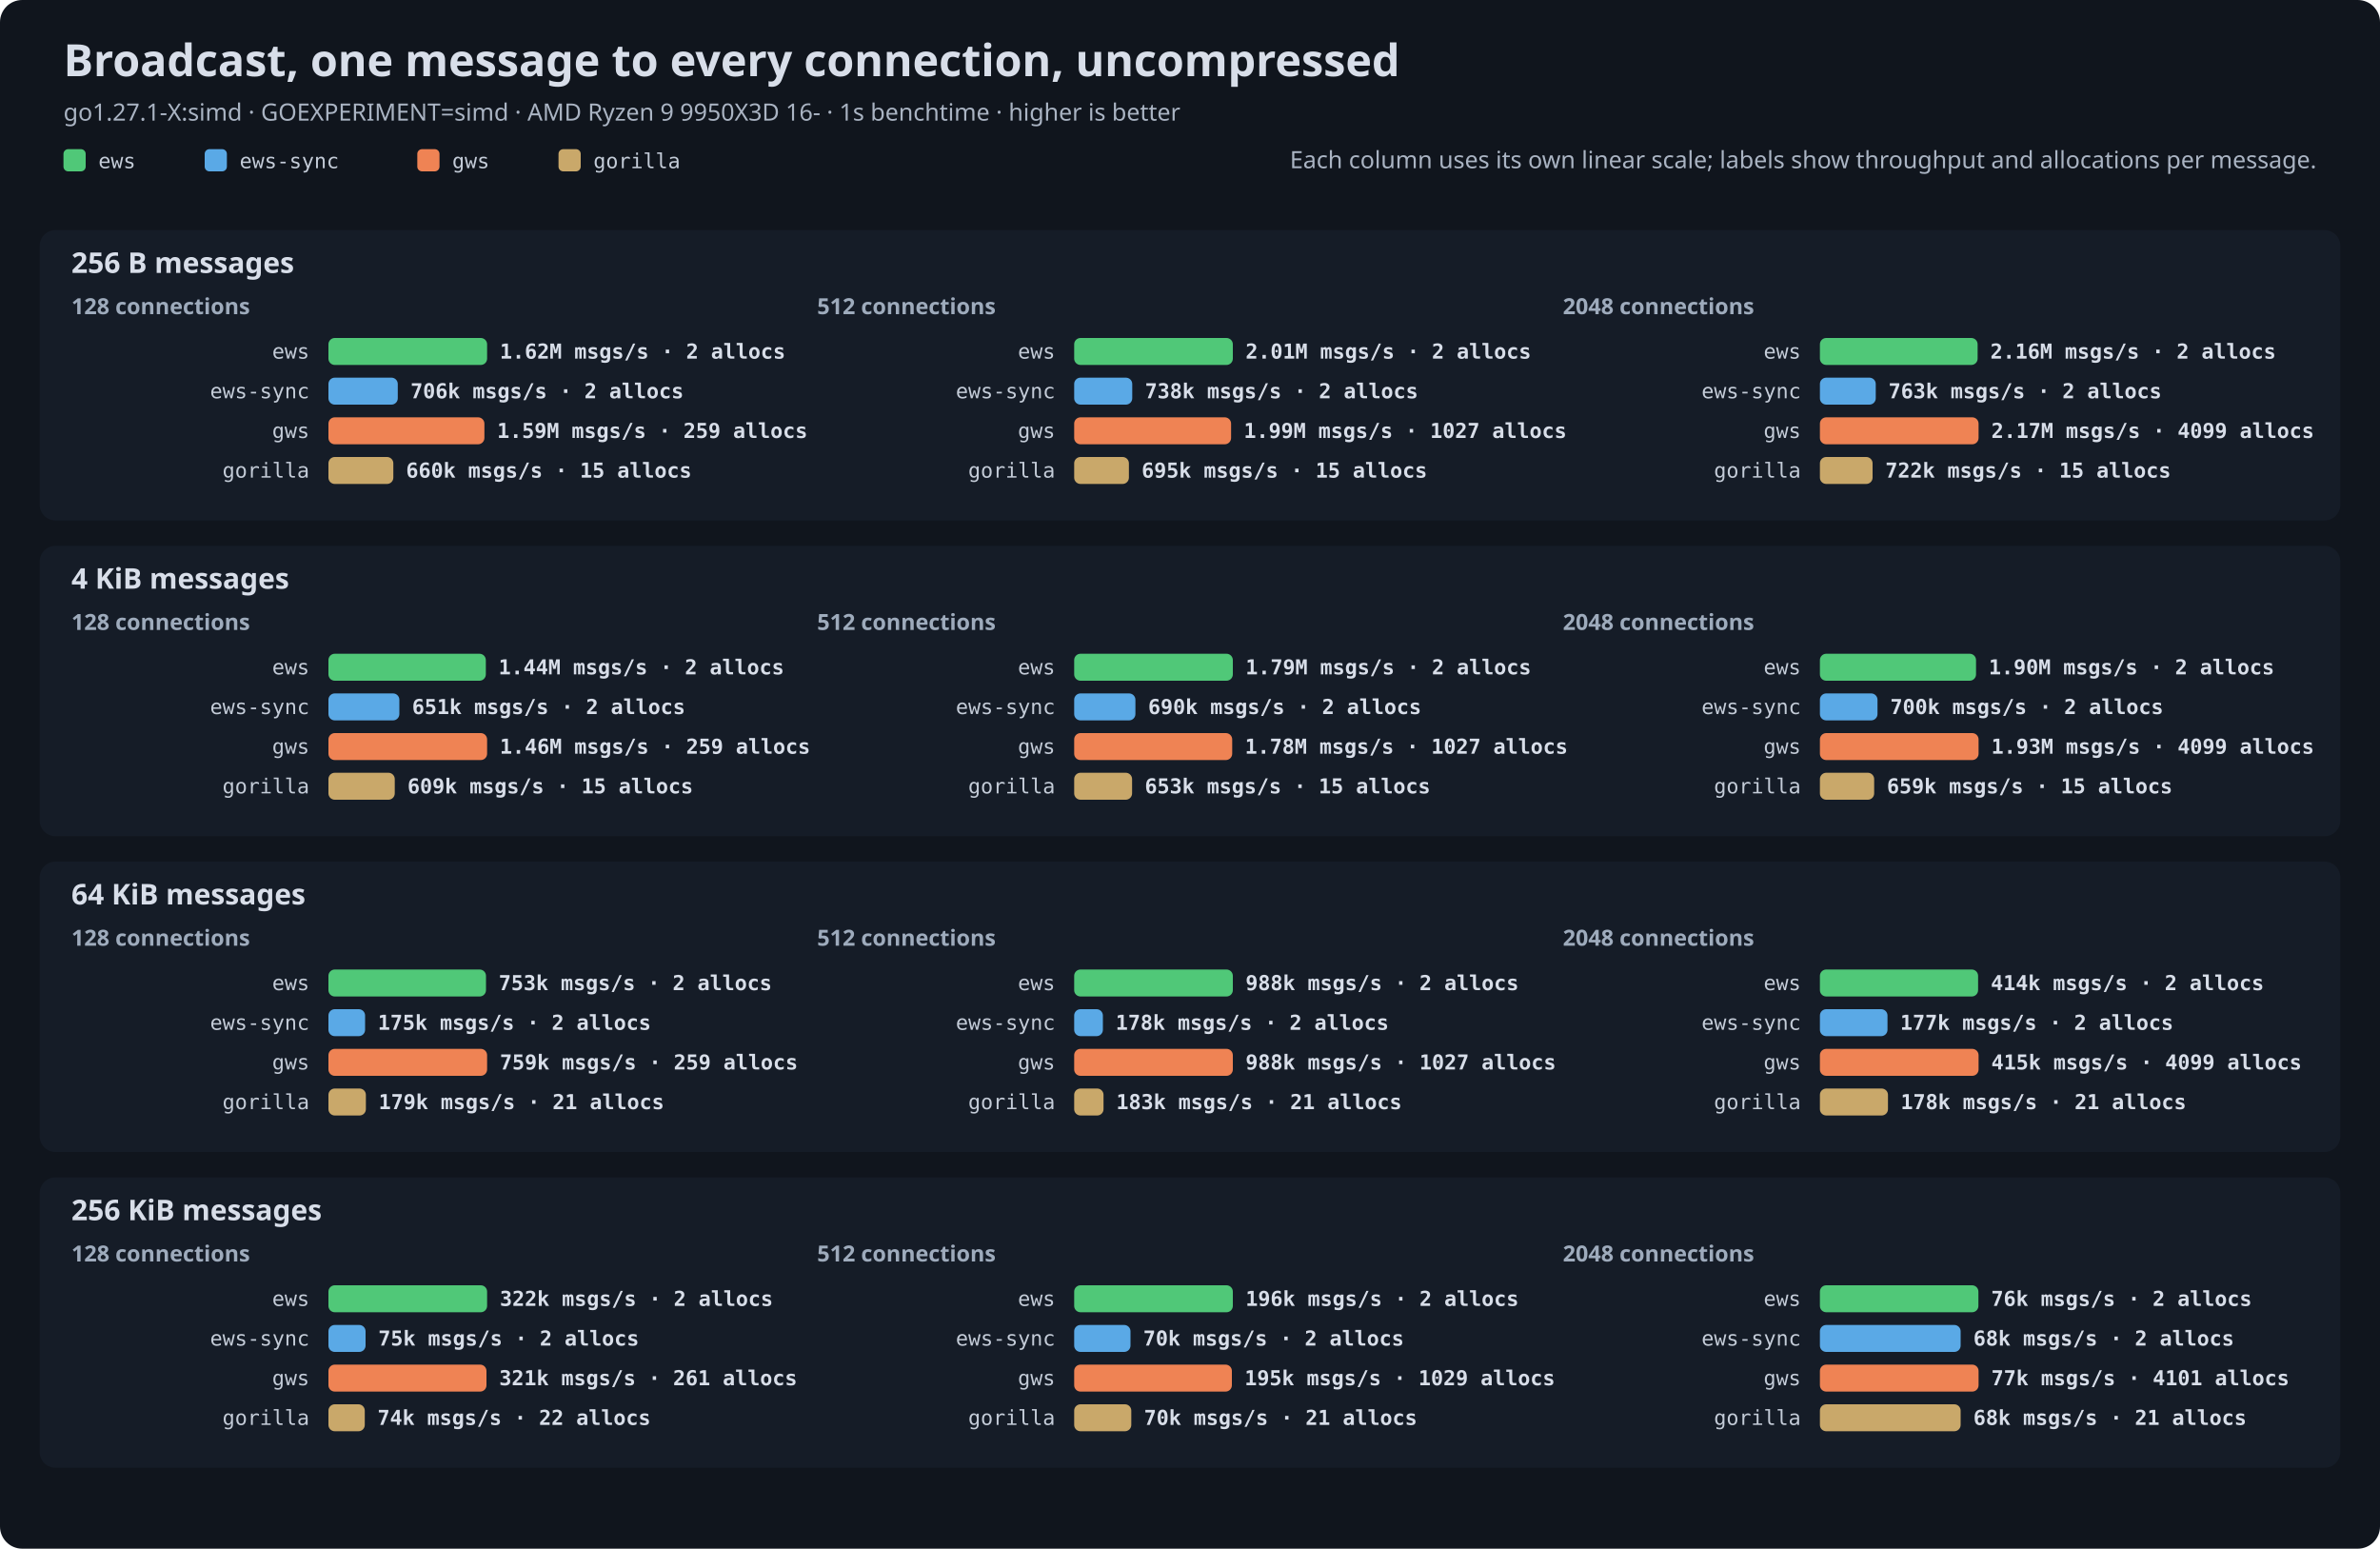
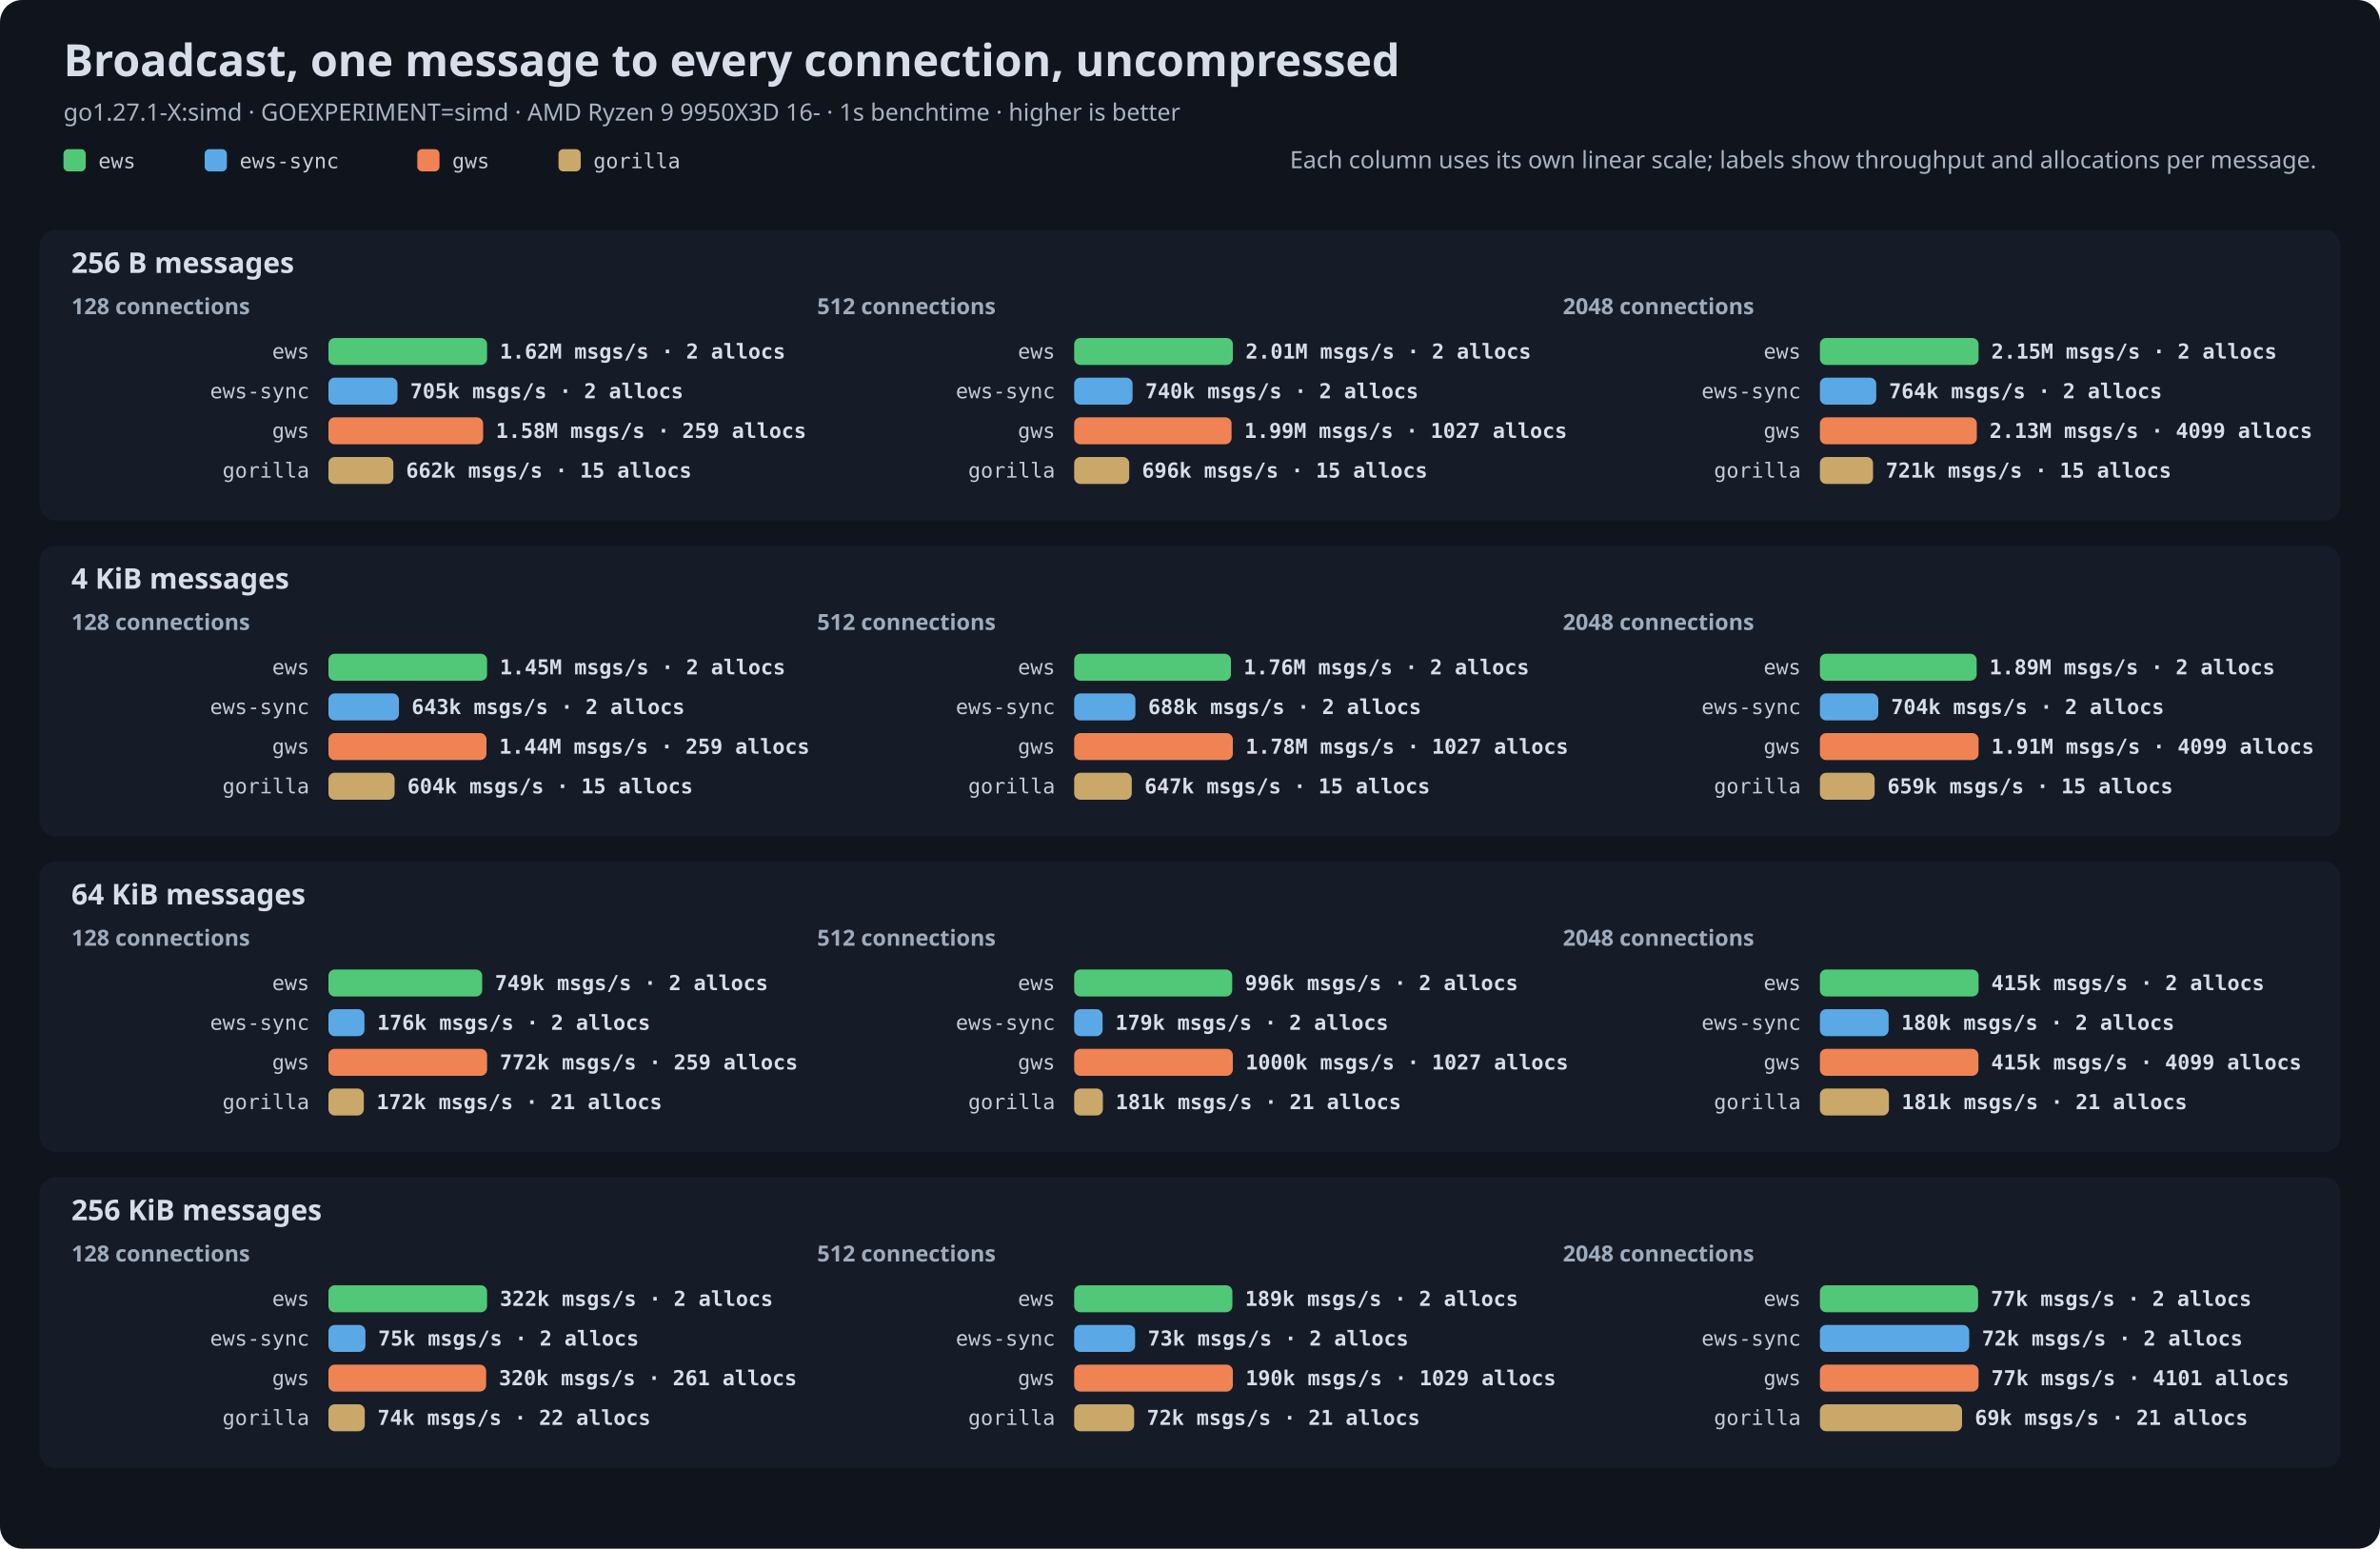
<svg xmlns="http://www.w3.org/2000/svg" width="1500" height="976" viewBox="0 0 1500 976" role="img" aria-labelledby="title desc">
  <style>text{font-family:ui-monospace,SFMono-Regular,Menlo,Consolas,monospace;fill:#d8dee9}.title{font-family:ui-sans-serif,system-ui,sans-serif;font-size:28px;font-weight:700}.subtitle{font-family:ui-sans-serif,system-ui,sans-serif;font-size:15px;fill:#aab4c3}.group{font-family:ui-sans-serif,system-ui,sans-serif;font-size:18px;font-weight:650}.contract{font-family:ui-sans-serif,system-ui,sans-serif;font-size:14px;font-weight:650;fill:#9eabbc}.series{font-size:13px;fill:#c4ccd8}.value{font-size:13px;font-weight:650}.panel{fill:#151c27}</style>
  <rect width="1500" height="976" rx="14" fill="#10151d" />
  <text class="title" x="40" y="48">Broadcast, one message to every connection, uncompressed</text>
  <text class="subtitle" x="40" y="76">go1.27.1-X:simd · GOEXPERIMENT=simd · AMD Ryzen 9 9950X3D 16- · 1s benchtime · higher is better</text>
  <rect x="40" y="94" width="14" height="14" rx="3" fill="#50c878" />
  <text class="series" x="62" y="106">ews</text>
  <rect x="129" y="94" width="14" height="14" rx="3" fill="#5aa9e6" />
  <text class="series" x="151" y="106">ews-sync</text>
  <rect x="263" y="94" width="14" height="14" rx="3" fill="#ef8354" />
  <text class="series" x="285" y="106">gws</text>
  <rect x="352" y="94" width="14" height="14" rx="3" fill="#c9a86a" />
  <text class="series" x="374" y="106">gorilla</text>
  <text class="subtitle" x="1460" y="106" text-anchor="end">Each column uses its own linear scale; labels show throughput and allocations per message.</text>
  <g transform="translate(0,145)">
    <rect class="panel" x="25" y="0" width="1450" height="183" rx="10" />
    <text class="group" x="45" y="27">256 B messages</text>
    <text class="contract" x="45" y="53">128 connections</text>
    <text class="series" x="195" y="81" text-anchor="end">ews</text>
    <rect x="207" y="68" width="100.0" height="17" rx="4" fill="#50c878" />
    <text class="value" x="315.0" y="81">1.62M msgs/s · 2 allocs</text>
    <text class="series" x="195" y="106" text-anchor="end">ews-sync</text>
-     <rect x="207" y="93" width="43.7" height="17" rx="4" fill="#5aa9e6" />
-     <text class="value" x="258.7" y="106">706k msgs/s · 2 allocs</text>
+     <rect x="207" y="93" width="43.5" height="17" rx="4" fill="#5aa9e6" />
+     <text class="value" x="258.5" y="106">705k msgs/s · 2 allocs</text>
    <text class="series" x="195" y="131" text-anchor="end">gws</text>
-     <rect x="207" y="118" width="98.3" height="17" rx="4" fill="#ef8354" />
-     <text class="value" x="313.3" y="131">1.59M msgs/s · 259 allocs</text>
+     <rect x="207" y="118" width="97.5" height="17" rx="4" fill="#ef8354" />
+     <text class="value" x="312.5" y="131">1.58M msgs/s · 259 allocs</text>
    <text class="series" x="195" y="156" text-anchor="end">gorilla</text>
    <rect x="207" y="143" width="40.9" height="17" rx="4" fill="#c9a86a" />
-     <text class="value" x="255.9" y="156">660k msgs/s · 15 allocs</text>
+     <text class="value" x="255.9" y="156">662k msgs/s · 15 allocs</text>
    <text class="contract" x="515" y="53">512 connections</text>
    <text class="series" x="665" y="81" text-anchor="end">ews</text>
    <rect x="677" y="68" width="100.0" height="17" rx="4" fill="#50c878" />
    <text class="value" x="785.0" y="81">2.01M msgs/s · 2 allocs</text>
    <text class="series" x="665" y="106" text-anchor="end">ews-sync</text>
-     <rect x="677" y="93" width="36.6" height="17" rx="4" fill="#5aa9e6" />
-     <text class="value" x="721.6" y="106">738k msgs/s · 2 allocs</text>
+     <rect x="677" y="93" width="36.8" height="17" rx="4" fill="#5aa9e6" />
+     <text class="value" x="721.8" y="106">740k msgs/s · 2 allocs</text>
    <text class="series" x="665" y="131" text-anchor="end">gws</text>
-     <rect x="677" y="118" width="98.9" height="17" rx="4" fill="#ef8354" />
-     <text class="value" x="783.9" y="131">1.99M msgs/s · 1027 allocs</text>
+     <rect x="677" y="118" width="99.2" height="17" rx="4" fill="#ef8354" />
+     <text class="value" x="784.2" y="131">1.99M msgs/s · 1027 allocs</text>
    <text class="series" x="665" y="156" text-anchor="end">gorilla</text>
-     <rect x="677" y="143" width="34.5" height="17" rx="4" fill="#c9a86a" />
-     <text class="value" x="719.5" y="156">695k msgs/s · 15 allocs</text>
+     <rect x="677" y="143" width="34.7" height="17" rx="4" fill="#c9a86a" />
+     <text class="value" x="719.7" y="156">696k msgs/s · 15 allocs</text>
    <text class="contract" x="985" y="53">2048 connections</text>
    <text class="series" x="1135" y="81" text-anchor="end">ews</text>
-     <rect x="1147" y="68" width="99.4" height="17" rx="4" fill="#50c878" />
-     <text class="value" x="1254.4" y="81">2.16M msgs/s · 2 allocs</text>
+     <rect x="1147" y="68" width="100.0" height="17" rx="4" fill="#50c878" />
+     <text class="value" x="1255.0" y="81">2.15M msgs/s · 2 allocs</text>
    <text class="series" x="1135" y="106" text-anchor="end">ews-sync</text>
-     <rect x="1147" y="93" width="35.2" height="17" rx="4" fill="#5aa9e6" />
-     <text class="value" x="1190.2" y="106">763k msgs/s · 2 allocs</text>
+     <rect x="1147" y="93" width="35.5" height="17" rx="4" fill="#5aa9e6" />
+     <text class="value" x="1190.5" y="106">764k msgs/s · 2 allocs</text>
    <text class="series" x="1135" y="131" text-anchor="end">gws</text>
-     <rect x="1147" y="118" width="100.0" height="17" rx="4" fill="#ef8354" />
-     <text class="value" x="1255.0" y="131">2.17M msgs/s · 4099 allocs</text>
+     <rect x="1147" y="118" width="98.9" height="17" rx="4" fill="#ef8354" />
+     <text class="value" x="1253.9" y="131">2.13M msgs/s · 4099 allocs</text>
    <text class="series" x="1135" y="156" text-anchor="end">gorilla</text>
-     <rect x="1147" y="143" width="33.2" height="17" rx="4" fill="#c9a86a" />
-     <text class="value" x="1188.2" y="156">722k msgs/s · 15 allocs</text>
+     <rect x="1147" y="143" width="33.5" height="17" rx="4" fill="#c9a86a" />
+     <text class="value" x="1188.5" y="156">721k msgs/s · 15 allocs</text>
  </g>
  <g transform="translate(0,344)">
    <rect class="panel" x="25" y="0" width="1450" height="183" rx="10" />
    <text class="group" x="45" y="27">4 KiB messages</text>
    <text class="contract" x="45" y="53">128 connections</text>
    <text class="series" x="195" y="81" text-anchor="end">ews</text>
-     <rect x="207" y="68" width="99.2" height="17" rx="4" fill="#50c878" />
-     <text class="value" x="314.2" y="81">1.44M msgs/s · 2 allocs</text>
+     <rect x="207" y="68" width="100.0" height="17" rx="4" fill="#50c878" />
+     <text class="value" x="315.0" y="81">1.45M msgs/s · 2 allocs</text>
    <text class="series" x="195" y="106" text-anchor="end">ews-sync</text>
-     <rect x="207" y="93" width="44.7" height="17" rx="4" fill="#5aa9e6" />
-     <text class="value" x="259.7" y="106">651k msgs/s · 2 allocs</text>
+     <rect x="207" y="93" width="44.4" height="17" rx="4" fill="#5aa9e6" />
+     <text class="value" x="259.4" y="106">643k msgs/s · 2 allocs</text>
    <text class="series" x="195" y="131" text-anchor="end">gws</text>
-     <rect x="207" y="118" width="100.0" height="17" rx="4" fill="#ef8354" />
-     <text class="value" x="315.0" y="131">1.46M msgs/s · 259 allocs</text>
+     <rect x="207" y="118" width="99.6" height="17" rx="4" fill="#ef8354" />
+     <text class="value" x="314.6" y="131">1.44M msgs/s · 259 allocs</text>
    <text class="series" x="195" y="156" text-anchor="end">gorilla</text>
-     <rect x="207" y="143" width="41.8" height="17" rx="4" fill="#c9a86a" />
-     <text class="value" x="256.8" y="156">609k msgs/s · 15 allocs</text>
+     <rect x="207" y="143" width="41.7" height="17" rx="4" fill="#c9a86a" />
+     <text class="value" x="256.7" y="156">604k msgs/s · 15 allocs</text>
    <text class="contract" x="515" y="53">512 connections</text>
    <text class="series" x="665" y="81" text-anchor="end">ews</text>
-     <rect x="677" y="68" width="100.0" height="17" rx="4" fill="#50c878" />
-     <text class="value" x="785.0" y="81">1.79M msgs/s · 2 allocs</text>
+     <rect x="677" y="68" width="98.8" height="17" rx="4" fill="#50c878" />
+     <text class="value" x="783.8" y="81">1.76M msgs/s · 2 allocs</text>
    <text class="series" x="665" y="106" text-anchor="end">ews-sync</text>
    <rect x="677" y="93" width="38.6" height="17" rx="4" fill="#5aa9e6" />
-     <text class="value" x="723.6" y="106">690k msgs/s · 2 allocs</text>
+     <text class="value" x="723.6" y="106">688k msgs/s · 2 allocs</text>
    <text class="series" x="665" y="131" text-anchor="end">gws</text>
-     <rect x="677" y="118" width="99.6" height="17" rx="4" fill="#ef8354" />
-     <text class="value" x="784.6" y="131">1.78M msgs/s · 1027 allocs</text>
+     <rect x="677" y="118" width="100.0" height="17" rx="4" fill="#ef8354" />
+     <text class="value" x="785.0" y="131">1.78M msgs/s · 1027 allocs</text>
    <text class="series" x="665" y="156" text-anchor="end">gorilla</text>
-     <rect x="677" y="143" width="36.5" height="17" rx="4" fill="#c9a86a" />
-     <text class="value" x="721.5" y="156">653k msgs/s · 15 allocs</text>
+     <rect x="677" y="143" width="36.3" height="17" rx="4" fill="#c9a86a" />
+     <text class="value" x="721.3" y="156">647k msgs/s · 15 allocs</text>
    <text class="contract" x="985" y="53">2048 connections</text>
    <text class="series" x="1135" y="81" text-anchor="end">ews</text>
-     <rect x="1147" y="68" width="98.4" height="17" rx="4" fill="#50c878" />
-     <text class="value" x="1253.4" y="81">1.90M msgs/s · 2 allocs</text>
+     <rect x="1147" y="68" width="98.8" height="17" rx="4" fill="#50c878" />
+     <text class="value" x="1253.8" y="81">1.89M msgs/s · 2 allocs</text>
    <text class="series" x="1135" y="106" text-anchor="end">ews-sync</text>
-     <rect x="1147" y="93" width="36.3" height="17" rx="4" fill="#5aa9e6" />
-     <text class="value" x="1191.3" y="106">700k msgs/s · 2 allocs</text>
+     <rect x="1147" y="93" width="36.8" height="17" rx="4" fill="#5aa9e6" />
+     <text class="value" x="1191.8" y="106">704k msgs/s · 2 allocs</text>
    <text class="series" x="1135" y="131" text-anchor="end">gws</text>
    <rect x="1147" y="118" width="100.0" height="17" rx="4" fill="#ef8354" />
-     <text class="value" x="1255.0" y="131">1.93M msgs/s · 4099 allocs</text>
+     <text class="value" x="1255.0" y="131">1.91M msgs/s · 4099 allocs</text>
    <text class="series" x="1135" y="156" text-anchor="end">gorilla</text>
-     <rect x="1147" y="143" width="34.2" height="17" rx="4" fill="#c9a86a" />
-     <text class="value" x="1189.2" y="156">659k msgs/s · 15 allocs</text>
+     <rect x="1147" y="143" width="34.5" height="17" rx="4" fill="#c9a86a" />
+     <text class="value" x="1189.5" y="156">659k msgs/s · 15 allocs</text>
  </g>
  <g transform="translate(0,543)">
    <rect class="panel" x="25" y="0" width="1450" height="183" rx="10" />
    <text class="group" x="45" y="27">64 KiB messages</text>
    <text class="contract" x="45" y="53">128 connections</text>
    <text class="series" x="195" y="81" text-anchor="end">ews</text>
-     <rect x="207" y="68" width="99.3" height="17" rx="4" fill="#50c878" />
-     <text class="value" x="314.3" y="81">753k msgs/s · 2 allocs</text>
+     <rect x="207" y="68" width="96.9" height="17" rx="4" fill="#50c878" />
+     <text class="value" x="311.9" y="81">749k msgs/s · 2 allocs</text>
    <text class="series" x="195" y="106" text-anchor="end">ews-sync</text>
-     <rect x="207" y="93" width="23.1" height="17" rx="4" fill="#5aa9e6" />
-     <text class="value" x="238.1" y="106">175k msgs/s · 2 allocs</text>
+     <rect x="207" y="93" width="22.7" height="17" rx="4" fill="#5aa9e6" />
+     <text class="value" x="237.7" y="106">176k msgs/s · 2 allocs</text>
    <text class="series" x="195" y="131" text-anchor="end">gws</text>
    <rect x="207" y="118" width="100.0" height="17" rx="4" fill="#ef8354" />
-     <text class="value" x="315.0" y="131">759k msgs/s · 259 allocs</text>
+     <text class="value" x="315.0" y="131">772k msgs/s · 259 allocs</text>
    <text class="series" x="195" y="156" text-anchor="end">gorilla</text>
-     <rect x="207" y="143" width="23.6" height="17" rx="4" fill="#c9a86a" />
-     <text class="value" x="238.6" y="156">179k msgs/s · 21 allocs</text>
+     <rect x="207" y="143" width="22.3" height="17" rx="4" fill="#c9a86a" />
+     <text class="value" x="237.3" y="156">172k msgs/s · 21 allocs</text>
    <text class="contract" x="515" y="53">512 connections</text>
    <text class="series" x="665" y="81" text-anchor="end">ews</text>
-     <rect x="677" y="68" width="100.0" height="17" rx="4" fill="#50c878" />
-     <text class="value" x="785.0" y="81">988k msgs/s · 2 allocs</text>
+     <rect x="677" y="68" width="99.6" height="17" rx="4" fill="#50c878" />
+     <text class="value" x="784.6" y="81">996k msgs/s · 2 allocs</text>
    <text class="series" x="665" y="106" text-anchor="end">ews-sync</text>
-     <rect x="677" y="93" width="18.1" height="17" rx="4" fill="#5aa9e6" />
-     <text class="value" x="703.1" y="106">178k msgs/s · 2 allocs</text>
+     <rect x="677" y="93" width="17.9" height="17" rx="4" fill="#5aa9e6" />
+     <text class="value" x="702.9" y="106">179k msgs/s · 2 allocs</text>
    <text class="series" x="665" y="131" text-anchor="end">gws</text>
    <rect x="677" y="118" width="100.0" height="17" rx="4" fill="#ef8354" />
-     <text class="value" x="785.0" y="131">988k msgs/s · 1027 allocs</text>
+     <text class="value" x="785.0" y="131">1000k msgs/s · 1027 allocs</text>
    <text class="series" x="665" y="156" text-anchor="end">gorilla</text>
-     <rect x="677" y="143" width="18.5" height="17" rx="4" fill="#c9a86a" />
-     <text class="value" x="703.5" y="156">183k msgs/s · 21 allocs</text>
+     <rect x="677" y="143" width="18.1" height="17" rx="4" fill="#c9a86a" />
+     <text class="value" x="703.1" y="156">181k msgs/s · 21 allocs</text>
    <text class="contract" x="985" y="53">2048 connections</text>
    <text class="series" x="1135" y="81" text-anchor="end">ews</text>
-     <rect x="1147" y="68" width="99.7" height="17" rx="4" fill="#50c878" />
-     <text class="value" x="1254.7" y="81">414k msgs/s · 2 allocs</text>
+     <rect x="1147" y="68" width="100.0" height="17" rx="4" fill="#50c878" />
+     <text class="value" x="1255.0" y="81">415k msgs/s · 2 allocs</text>
    <text class="series" x="1135" y="106" text-anchor="end">ews-sync</text>
-     <rect x="1147" y="93" width="42.6" height="17" rx="4" fill="#5aa9e6" />
-     <text class="value" x="1197.6" y="106">177k msgs/s · 2 allocs</text>
+     <rect x="1147" y="93" width="43.3" height="17" rx="4" fill="#5aa9e6" />
+     <text class="value" x="1198.3" y="106">180k msgs/s · 2 allocs</text>
    <text class="series" x="1135" y="131" text-anchor="end">gws</text>
-     <rect x="1147" y="118" width="100.0" height="17" rx="4" fill="#ef8354" />
-     <text class="value" x="1255.0" y="131">415k msgs/s · 4099 allocs</text>
+     <rect x="1147" y="118" width="99.9" height="17" rx="4" fill="#ef8354" />
+     <text class="value" x="1254.9" y="131">415k msgs/s · 4099 allocs</text>
    <text class="series" x="1135" y="156" text-anchor="end">gorilla</text>
-     <rect x="1147" y="143" width="42.9" height="17" rx="4" fill="#c9a86a" />
-     <text class="value" x="1197.9" y="156">178k msgs/s · 21 allocs</text>
+     <rect x="1147" y="143" width="43.5" height="17" rx="4" fill="#c9a86a" />
+     <text class="value" x="1198.5" y="156">181k msgs/s · 21 allocs</text>
  </g>
  <g transform="translate(0,742)">
    <rect class="panel" x="25" y="0" width="1450" height="183" rx="10" />
    <text class="group" x="45" y="27">256 KiB messages</text>
    <text class="contract" x="45" y="53">128 connections</text>
    <text class="series" x="195" y="81" text-anchor="end">ews</text>
    <rect x="207" y="68" width="100.0" height="17" rx="4" fill="#50c878" />
    <text class="value" x="315.0" y="81">322k msgs/s · 2 allocs</text>
    <text class="series" x="195" y="106" text-anchor="end">ews-sync</text>
-     <rect x="207" y="93" width="23.4" height="17" rx="4" fill="#5aa9e6" />
-     <text class="value" x="238.4" y="106">75k msgs/s · 2 allocs</text>
+     <rect x="207" y="93" width="23.3" height="17" rx="4" fill="#5aa9e6" />
+     <text class="value" x="238.3" y="106">75k msgs/s · 2 allocs</text>
    <text class="series" x="195" y="131" text-anchor="end">gws</text>
-     <rect x="207" y="118" width="99.6" height="17" rx="4" fill="#ef8354" />
-     <text class="value" x="314.6" y="131">321k msgs/s · 261 allocs</text>
+     <rect x="207" y="118" width="99.4" height="17" rx="4" fill="#ef8354" />
+     <text class="value" x="314.4" y="131">320k msgs/s · 261 allocs</text>
    <text class="series" x="195" y="156" text-anchor="end">gorilla</text>
    <rect x="207" y="143" width="22.9" height="17" rx="4" fill="#c9a86a" />
    <text class="value" x="237.9" y="156">74k msgs/s · 22 allocs</text>
    <text class="contract" x="515" y="53">512 connections</text>
    <text class="series" x="665" y="81" text-anchor="end">ews</text>
-     <rect x="677" y="68" width="100.0" height="17" rx="4" fill="#50c878" />
-     <text class="value" x="785.0" y="81">196k msgs/s · 2 allocs</text>
+     <rect x="677" y="68" width="99.7" height="17" rx="4" fill="#50c878" />
+     <text class="value" x="784.7" y="81">189k msgs/s · 2 allocs</text>
    <text class="series" x="665" y="106" text-anchor="end">ews-sync</text>
-     <rect x="677" y="93" width="35.5" height="17" rx="4" fill="#5aa9e6" />
-     <text class="value" x="720.5" y="106">70k msgs/s · 2 allocs</text>
+     <rect x="677" y="93" width="38.4" height="17" rx="4" fill="#5aa9e6" />
+     <text class="value" x="723.4" y="106">73k msgs/s · 2 allocs</text>
    <text class="series" x="665" y="131" text-anchor="end">gws</text>
-     <rect x="677" y="118" width="99.4" height="17" rx="4" fill="#ef8354" />
-     <text class="value" x="784.4" y="131">195k msgs/s · 1029 allocs</text>
+     <rect x="677" y="118" width="100.0" height="17" rx="4" fill="#ef8354" />
+     <text class="value" x="785.0" y="131">190k msgs/s · 1029 allocs</text>
    <text class="series" x="665" y="156" text-anchor="end">gorilla</text>
-     <rect x="677" y="143" width="36.0" height="17" rx="4" fill="#c9a86a" />
-     <text class="value" x="721.0" y="156">70k msgs/s · 21 allocs</text>
+     <rect x="677" y="143" width="37.8" height="17" rx="4" fill="#c9a86a" />
+     <text class="value" x="722.8" y="156">72k msgs/s · 21 allocs</text>
    <text class="contract" x="985" y="53">2048 connections</text>
    <text class="series" x="1135" y="81" text-anchor="end">ews</text>
-     <rect x="1147" y="68" width="99.9" height="17" rx="4" fill="#50c878" />
-     <text class="value" x="1254.9" y="81">76k msgs/s · 2 allocs</text>
+     <rect x="1147" y="68" width="99.7" height="17" rx="4" fill="#50c878" />
+     <text class="value" x="1254.7" y="81">77k msgs/s · 2 allocs</text>
    <text class="series" x="1135" y="106" text-anchor="end">ews-sync</text>
-     <rect x="1147" y="93" width="88.7" height="17" rx="4" fill="#5aa9e6" />
-     <text class="value" x="1243.7" y="106">68k msgs/s · 2 allocs</text>
+     <rect x="1147" y="93" width="94.1" height="17" rx="4" fill="#5aa9e6" />
+     <text class="value" x="1249.1" y="106">72k msgs/s · 2 allocs</text>
    <text class="series" x="1135" y="131" text-anchor="end">gws</text>
    <rect x="1147" y="118" width="100.0" height="17" rx="4" fill="#ef8354" />
    <text class="value" x="1255.0" y="131">77k msgs/s · 4101 allocs</text>
    <text class="series" x="1135" y="156" text-anchor="end">gorilla</text>
-     <rect x="1147" y="143" width="88.7" height="17" rx="4" fill="#c9a86a" />
-     <text class="value" x="1243.7" y="156">68k msgs/s · 21 allocs</text>
+     <rect x="1147" y="143" width="89.6" height="17" rx="4" fill="#c9a86a" />
+     <text class="value" x="1244.6" y="156">69k msgs/s · 21 allocs</text>
  </g>
</svg>
